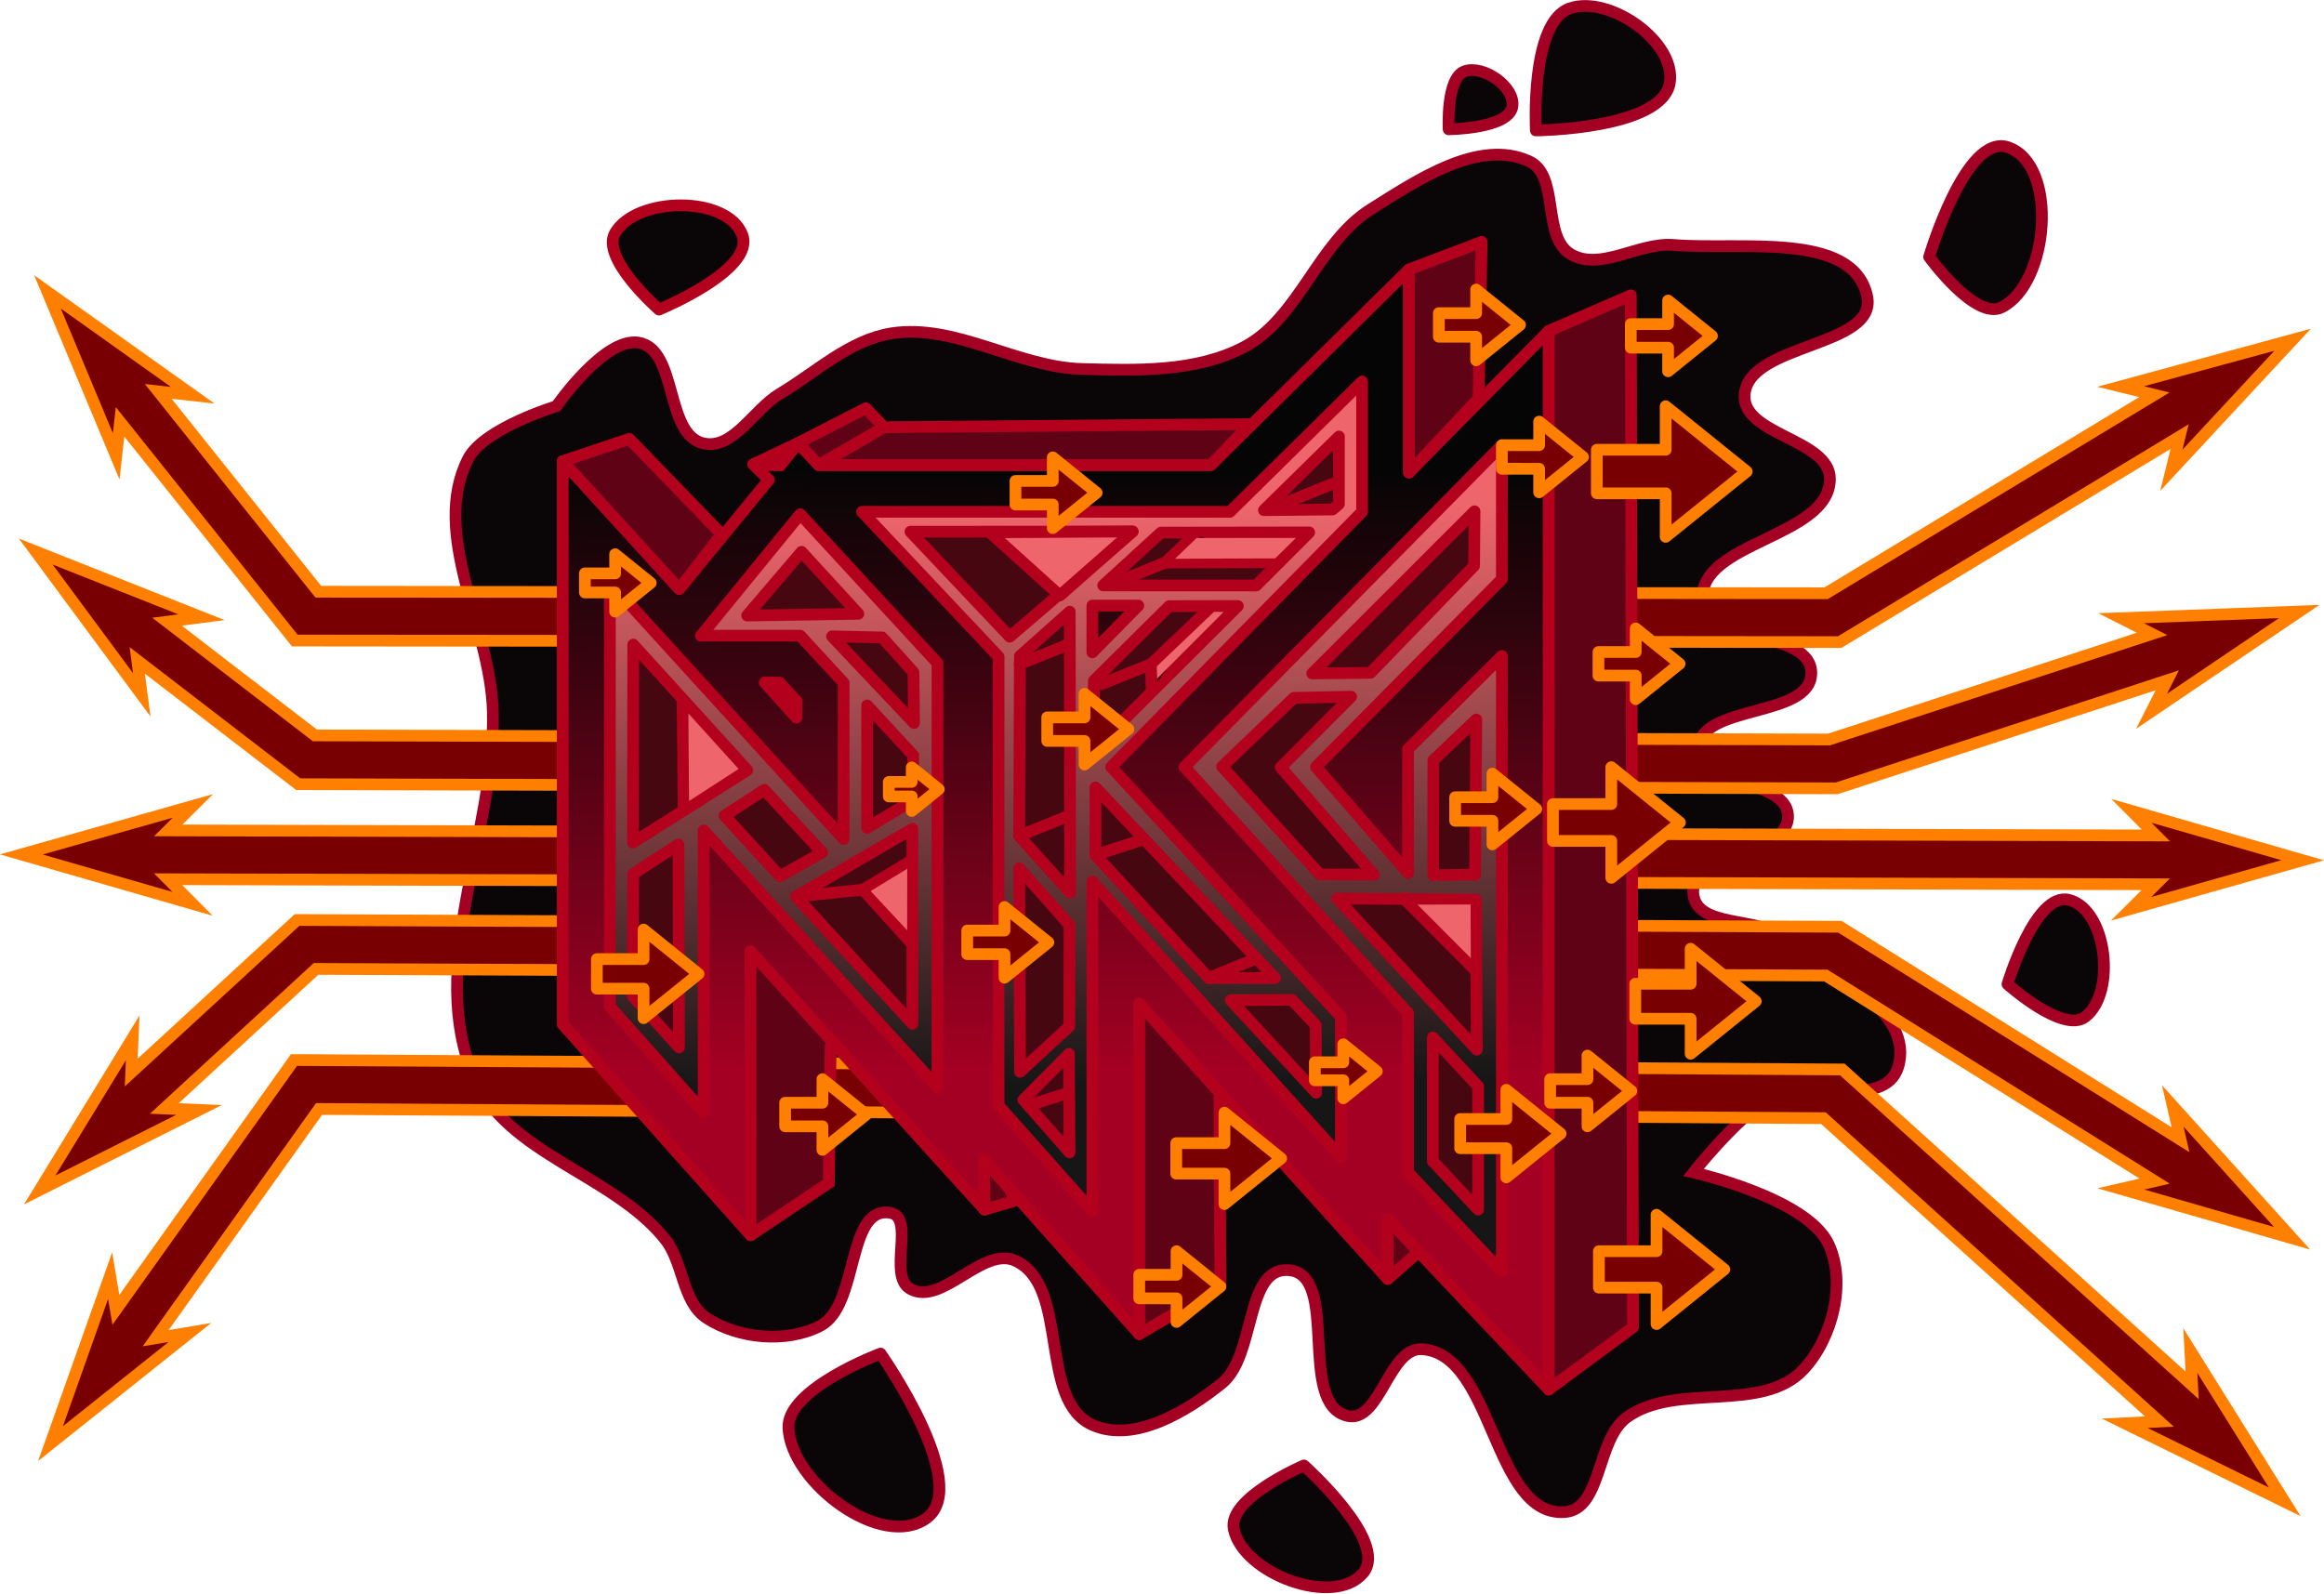
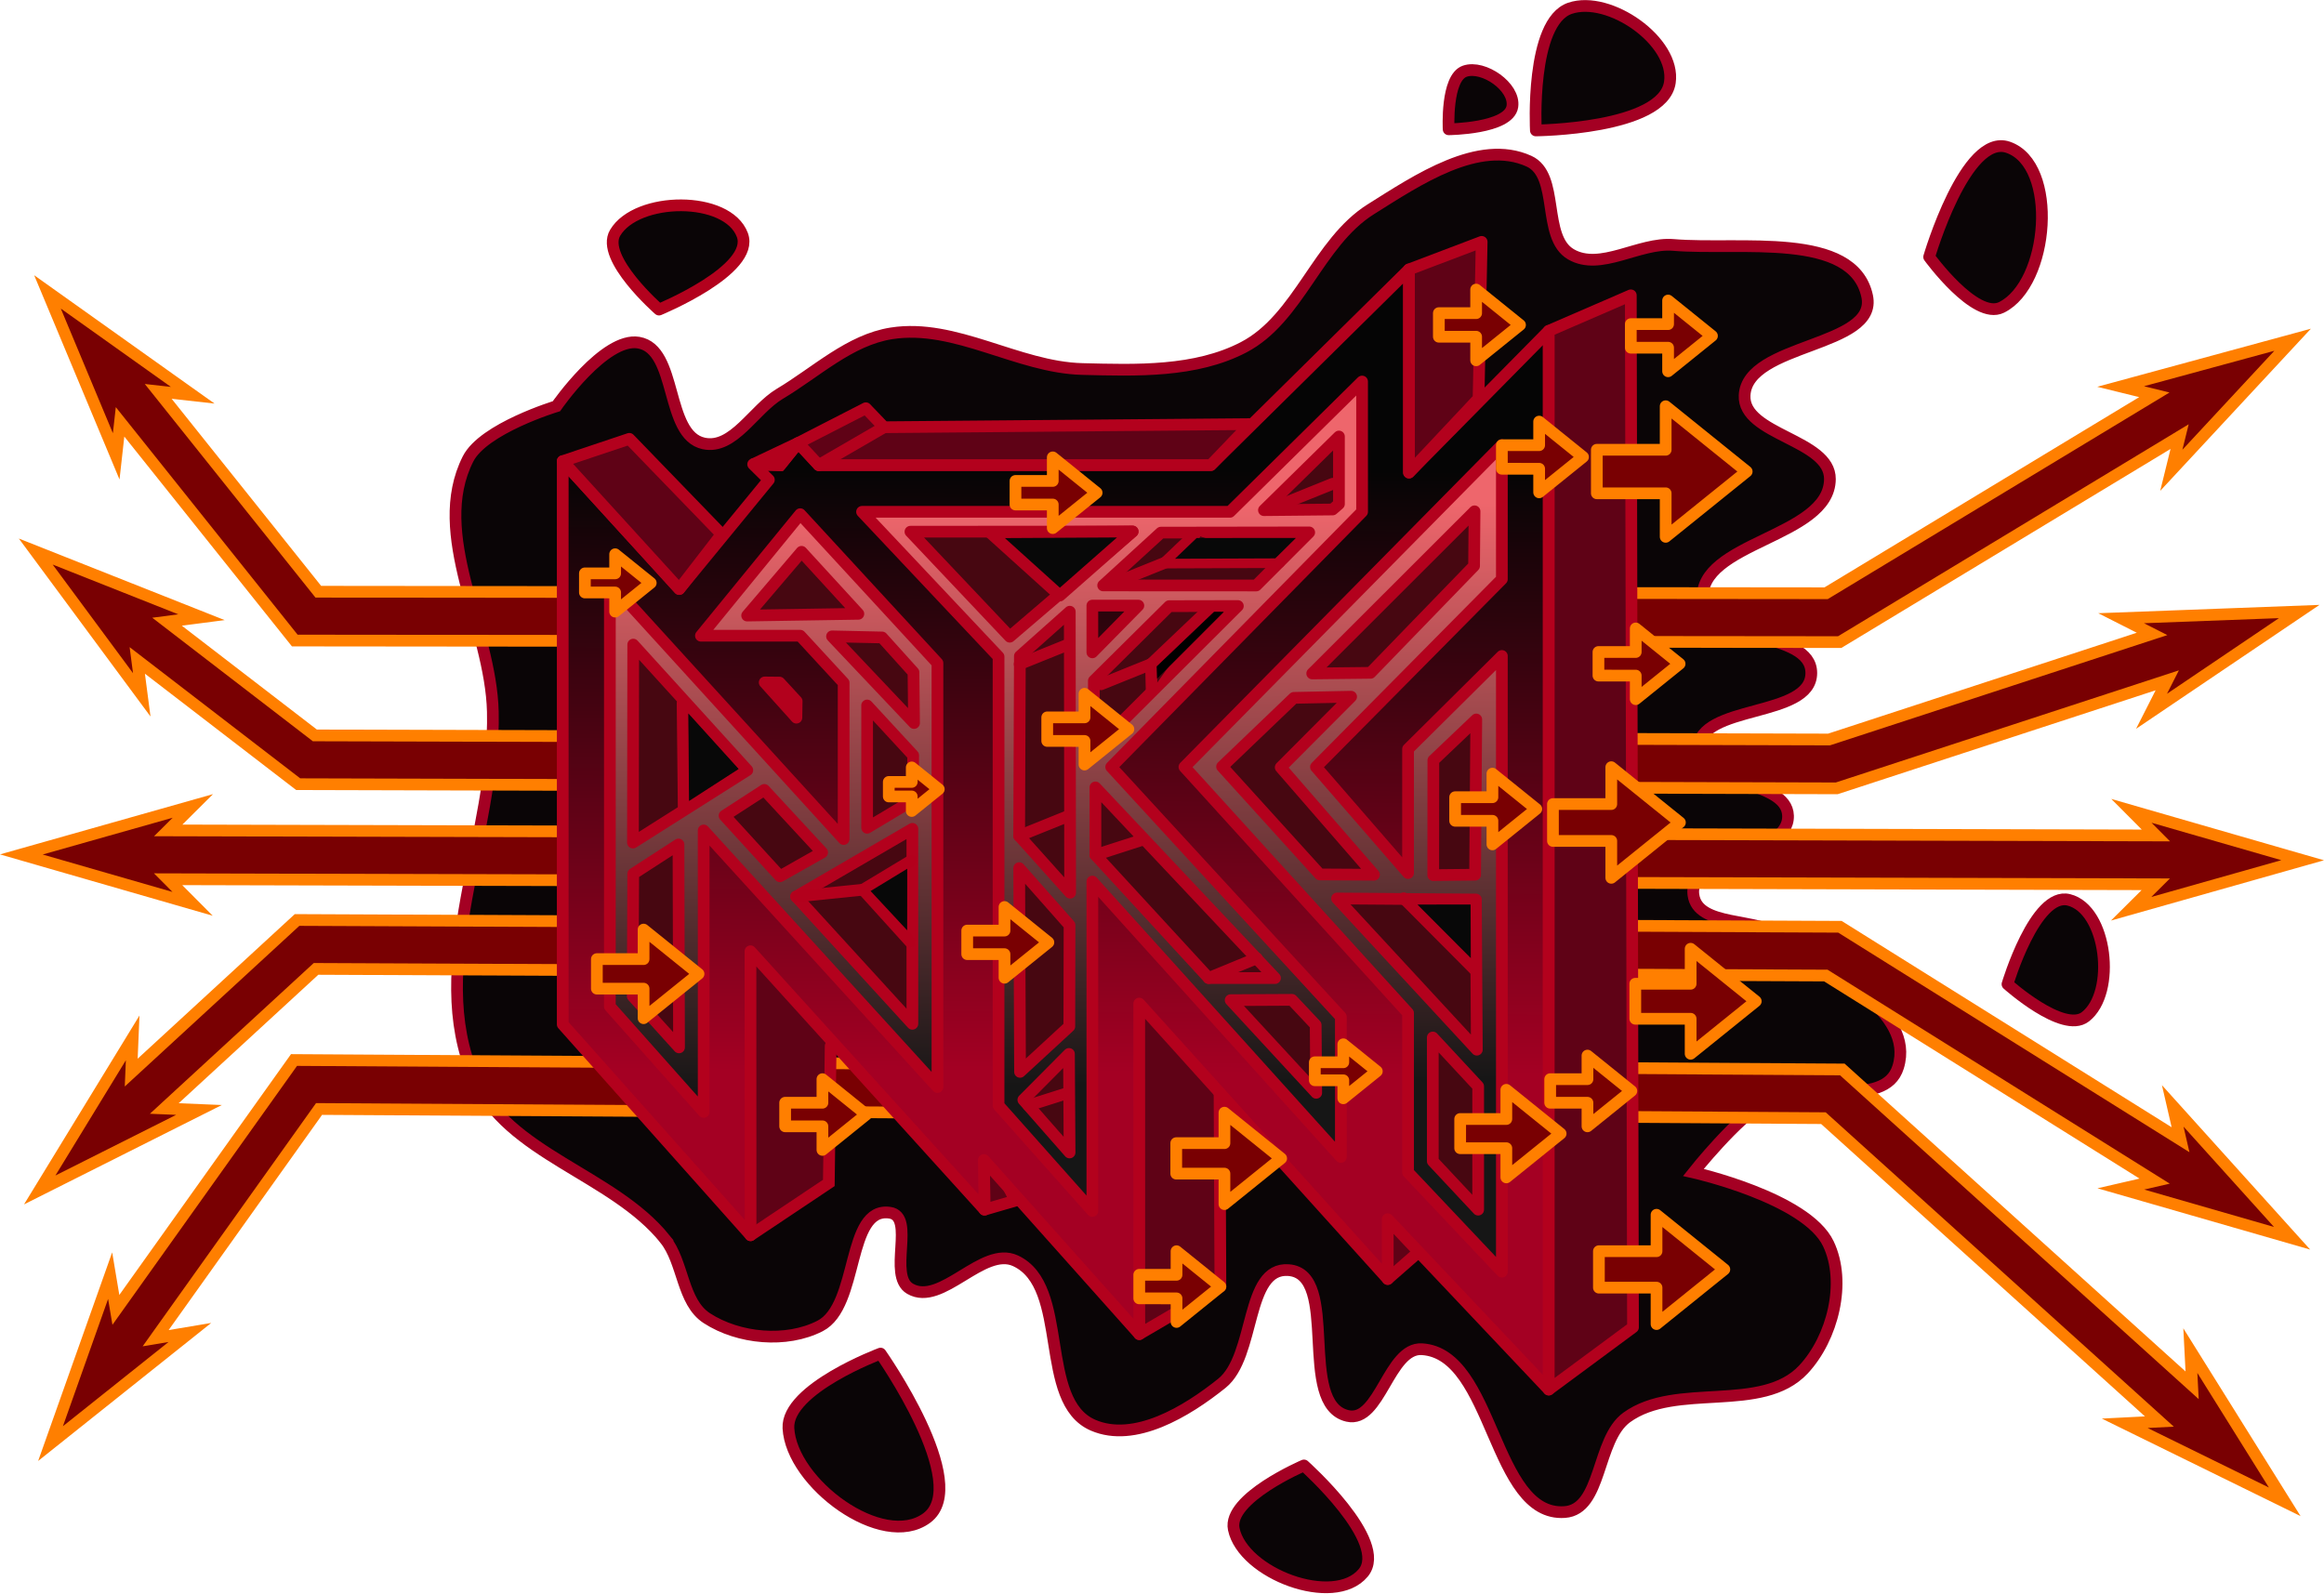
<svg xmlns="http://www.w3.org/2000/svg" xmlns:xlink="http://www.w3.org/1999/xlink" width="198.204mm" height="135.897mm" viewBox="0 0 198.204 135.897" version="1.1" id="svg1933">
  <defs id="defs1927">
    <linearGradient id="linearGradient3105">
      <stop style="stop-color:#a40023;stop-opacity:1" offset="0" id="stop3101" />
      <stop style="stop-color:#050505;stop-opacity:1" offset="1" id="stop3103" />
    </linearGradient>
    <linearGradient id="linearGradient3089">
      <stop style="stop-color:#161616;stop-opacity:1" offset="0" id="stop3085" />
      <stop style="stop-color:#ee666c;stop-opacity:1" offset="1" id="stop3087" />
    </linearGradient>
    <linearGradient xlink:href="#linearGradient3089" id="linearGradient3091" x1="62.661" y1="148.166" x2="62.012" y2="98.936" gradientUnits="userSpaceOnUse" />
    <linearGradient xlink:href="#linearGradient3105" id="linearGradient3107" x1="50.768" y1="146.777" x2="51.054" y2="95.328" gradientUnits="userSpaceOnUse" />
    <meshgradient id="meshgradient3137" gradientUnits="userSpaceOnUse" x="34.723" y="87.985">
      <meshrow id="meshrow3139">
        <meshpatch id="meshpatch3141">
          <stop path="c 25.358,0  50.717,0  76.075,0" style="stop-color:#ffffff;stop-opacity:1" id="stop3143" />
          <stop path="c 0,25.31  0,50.619  0,75.929" style="stop-color:#003114;stop-opacity:1" id="stop3145" />
          <stop path="c -25.358,0  -50.717,0  -76.075,0" style="stop-color:#ffffff;stop-opacity:1" id="stop3147" />
          <stop path="c 0,-25.31  0,-50.619  0,-75.929" style="stop-color:#003114;stop-opacity:1" id="stop3149" />
        </meshpatch>
      </meshrow>
    </meshgradient>
    <linearGradient xlink:href="#linearGradient3089" id="linearGradient4585" gradientUnits="userSpaceOnUse" x1="62.661" y1="148.166" x2="62.012" y2="98.936" />
    <linearGradient xlink:href="#linearGradient3105" id="linearGradient4587" gradientUnits="userSpaceOnUse" x1="50.768" y1="146.777" x2="51.054" y2="95.328" />
    <linearGradient xlink:href="#linearGradient3089" id="linearGradient4589" gradientUnits="userSpaceOnUse" x1="62.661" y1="148.166" x2="62.012" y2="98.936" />
    <linearGradient xlink:href="#linearGradient3105" id="linearGradient4591" gradientUnits="userSpaceOnUse" x1="50.768" y1="146.777" x2="51.054" y2="95.328" />
    <linearGradient xlink:href="#linearGradient3105" id="linearGradient4593" gradientUnits="userSpaceOnUse" x1="50.768" y1="146.777" x2="51.054" y2="95.328" />
  </defs>
  <g id="layer1" transform="translate(17.28976,-55.44078)">
    <path style="fill:#0a0506;fill-opacity:1;stroke:#a40023;stroke-width:1;stroke-linecap:butt;stroke-linejoin:miter;stroke-miterlimit:4;stroke-dasharray:none;stroke-opacity:1" d="m 39.423,161.136 c 1.596,1.982 1.438,5.361 3.572,6.747 2.706,1.758 6.788,2.137 9.657,0.661 3.363,-1.729 2.212,-10.209 5.953,-9.657 2.212,0.326 -0.213,5.359 1.72,6.482 2.682,1.558 6.184,-3.69 8.996,-2.381 4.686,2.181 1.87,11.973 6.615,14.023 3.533,1.526 7.979,-1.162 10.98,-3.572 2.913,-2.339 1.963,-9.934 5.689,-9.657 4.459,0.331 0.672,11.425 5.027,12.435 2.768,0.642 3.513,-5.86 6.35,-5.689 6.145,0.372 6.03,14.318 12.171,13.891 3.209,-0.224 2.689,-6.18 5.292,-8.07 4.216,-3.061 11.53,-0.29 15.081,-4.101 2.482,-2.664 3.683,-7.429 2.117,-10.716 -1.867,-3.918 -11.509,-6.085 -11.509,-6.085 0,0 3.692,-4.66 6.218,-6.085 3.372,-1.903 10.109,0.791 11.245,-2.91 1.448,-4.719 -5.836,-8.156 -9.79,-11.113 -2.259,-1.69 -7.306,-0.775 -7.673,-3.572 -0.456,-3.476 8.172,-3.242 8.07,-6.747 -0.093,-3.183 -7.747,-2.506 -7.673,-5.689 0.091,-3.876 9.657,-2.605 9.657,-6.482 2.5e-4,-3.718 -8.946,-2.513 -9.26,-6.218 -0.421,-4.973 10.808,-5.328 10.848,-10.319 0.027,-3.399 -7.438,-3.749 -7.276,-7.144 0.214,-4.478 11.392,-4.083 10.451,-8.467 -1.196,-5.574 -10.855,-3.889 -16.536,-4.366 -2.912,-0.244 -6.208,2.268 -8.731,0.794 -2.505,-1.463 -0.93,-6.737 -3.572,-7.938 -4.28,-1.945 -9.512,1.601 -13.494,4.101 -4.519,2.838 -6.115,9.309 -10.848,11.774 -4.104,2.137 -9.132,1.97 -13.758,1.852 -5.516,-0.141 -10.821,-3.899 -16.272,-3.043 -3.567,0.56 -6.423,3.311 -9.525,5.159 -2.217,1.321 -3.958,4.77 -6.482,4.233 -3.338,-0.709 -2.192,-8.024 -5.556,-8.599 -2.913,-0.498 -7.011,5.424 -7.011,5.424 0,0 -6.222,1.885 -7.541,4.498 -3.255,6.447 1.947,14.343 2.117,21.564 0.245,10.418 -5.732,21.66 -1.587,31.221 2.825,6.517 11.817,8.226 16.272,13.758 z" id="path4280" />
    <g id="g4250" style="fill:#790002;fill-opacity:1;stroke:#ff7f00;stroke-width:2;stroke-linejoin:miter;stroke-miterlimit:4;stroke-dasharray:none;stroke-opacity:1" transform="translate(-6.756998,-4.45653)">
      <path id="path2327" transform="scale(0.2645833)" d="m -20.205,325.869 16.785,40.178 0.939,-8.408 L 56.117,431 l 496.551,0.502 113.023,-68.338 -2.021,8.209 29.637,-31.9 -42.016,11.428 8.213,2.023 -110.166,66.611 -487.455,-0.494 -55.016,-68.865 8.404,0.939 z" style="color:#000000;font-style:normal;font-variant:normal;font-weight:normal;font-stretch:normal;font-size:medium;line-height:normal;font-family:sans-serif;font-variant-ligatures:normal;font-variant-position:normal;font-variant-caps:normal;font-variant-numeric:normal;font-variant-alternates:normal;font-feature-settings:normal;text-indent:0;text-align:start;text-decoration:none;text-decoration-line:none;text-decoration-style:solid;text-decoration-color:#000000;letter-spacing:normal;word-spacing:normal;text-transform:none;writing-mode:lr-tb;direction:ltr;text-orientation:mixed;dominant-baseline:auto;baseline-shift:baseline;text-anchor:start;white-space:normal;shape-padding:0;clip-rule:nonzero;display:inline;overflow:visible;visibility:visible;opacity:1;isolation:auto;mix-blend-mode:normal;color-interpolation:sRGB;color-interpolation-filters:linearRGB;solid-color:#000000;solid-opacity:1;vector-effect:none;fill:#790002;fill-opacity:1;fill-rule:nonzero;stroke:#ff7f00;stroke-width:7.559;stroke-linecap:butt;stroke-linejoin:miter;stroke-miterlimit:4;stroke-dasharray:none;stroke-dashoffset:0;stroke-opacity:1;paint-order:markers stroke fill;color-rendering:auto;image-rendering:auto;shape-rendering:auto;text-rendering:auto;enable-background:accumulate" />
      <path id="path2329" transform="scale(0.2645833)" d="m -22.826,408.395 25.893,35.008 -1.094,-8.385 54.986,42.295 494.984,1.336 110.586,-36.145 -3.826,7.543 36.078,-24.377 -43.512,1.637 7.541,3.826 L 550.055,466.684 61.041,465.361 9.268,425.533 17.652,424.439 Z" style="color:#000000;font-style:normal;font-variant:normal;font-weight:normal;font-stretch:normal;font-size:medium;line-height:normal;font-family:sans-serif;font-variant-ligatures:normal;font-variant-position:normal;font-variant-caps:normal;font-variant-numeric:normal;font-variant-alternates:normal;font-feature-settings:normal;text-indent:0;text-align:start;text-decoration:none;text-decoration-line:none;text-decoration-style:solid;text-decoration-color:#000000;letter-spacing:normal;word-spacing:normal;text-transform:none;writing-mode:lr-tb;direction:ltr;text-orientation:mixed;dominant-baseline:auto;baseline-shift:baseline;text-anchor:start;white-space:normal;shape-padding:0;clip-rule:nonzero;display:inline;overflow:visible;visibility:visible;opacity:1;isolation:auto;mix-blend-mode:normal;color-interpolation:sRGB;color-interpolation-filters:linearRGB;solid-color:#000000;solid-opacity:1;vector-effect:none;fill:#790002;fill-opacity:1;fill-rule:nonzero;stroke:#ff7f00;stroke-width:7.559;stroke-linecap:butt;stroke-linejoin:miter;stroke-miterlimit:4;stroke-dasharray:none;stroke-dashoffset:0;stroke-opacity:1;paint-order:markers stroke fill;color-rendering:auto;image-rendering:auto;shape-rendering:auto;text-rendering:auto;enable-background:accumulate" />
      <path id="path2331" transform="scale(0.2645833)" d="m 15.848,490.014 -41.898,11.855 41.838,12.068 -5.967,-5.998 649.83,1.648 -5.998,5.967 41.899,-11.855 -41.838,-12.068 5.967,5.998 -649.83,-1.648 z" style="color:#000000;font-style:normal;font-variant:normal;font-weight:normal;font-stretch:normal;font-size:medium;line-height:normal;font-family:sans-serif;font-variant-ligatures:normal;font-variant-position:normal;font-variant-caps:normal;font-variant-numeric:normal;font-variant-alternates:normal;font-feature-settings:normal;text-indent:0;text-align:start;text-decoration:none;text-decoration-line:none;text-decoration-style:solid;text-decoration-color:#000000;letter-spacing:normal;word-spacing:normal;text-transform:none;writing-mode:lr-tb;direction:ltr;text-orientation:mixed;dominant-baseline:auto;baseline-shift:baseline;text-anchor:start;white-space:normal;shape-padding:0;clip-rule:nonzero;display:inline;overflow:visible;visibility:visible;opacity:1;isolation:auto;mix-blend-mode:normal;color-interpolation:sRGB;color-interpolation-filters:linearRGB;solid-color:#000000;solid-opacity:1;vector-effect:none;fill:#790002;fill-opacity:1;fill-rule:nonzero;stroke:#ff7f00;stroke-width:7.559;stroke-linecap:butt;stroke-linejoin:miter;stroke-miterlimit:4;stroke-dasharray:none;stroke-dashoffset:0;stroke-opacity:1;paint-order:markers stroke fill;color-rendering:auto;image-rendering:auto;shape-rendering:auto;text-rendering:auto;enable-background:accumulate" />
      <path id="path2333" transform="scale(0.2645833)" d="m 56.678,524.875 -56.266,51.781 0.352,-8.455 -22.707,37.154 38.908,-19.549 -8.453,-0.352 52.811,-48.6 487.949,2.148 110.314,68.984 -8.242,1.9 41.842,12.057 -29.156,-32.342 1.9,8.242 -113.203,-70.787 z" style="color:#000000;font-style:normal;font-variant:normal;font-weight:normal;font-stretch:normal;font-size:medium;line-height:normal;font-family:sans-serif;font-variant-ligatures:normal;font-variant-position:normal;font-variant-caps:normal;font-variant-numeric:normal;font-variant-alternates:normal;font-feature-settings:normal;text-indent:0;text-align:start;text-decoration:none;text-decoration-line:none;text-decoration-style:solid;text-decoration-color:#000000;letter-spacing:normal;word-spacing:normal;text-transform:none;writing-mode:lr-tb;direction:ltr;text-orientation:mixed;dominant-baseline:auto;baseline-shift:baseline;text-anchor:start;white-space:normal;shape-padding:0;clip-rule:nonzero;display:inline;overflow:visible;visibility:visible;opacity:1;isolation:auto;mix-blend-mode:normal;color-interpolation:sRGB;color-interpolation-filters:linearRGB;solid-color:#000000;solid-opacity:1;vector-effect:none;fill:#790002;fill-opacity:1;fill-rule:nonzero;stroke:#ff7f00;stroke-width:7.559;stroke-linecap:butt;stroke-linejoin:miter;stroke-miterlimit:4;stroke-dasharray:none;stroke-dashoffset:0;stroke-opacity:1;paint-order:markers stroke fill;color-rendering:auto;image-rendering:auto;shape-rendering:auto;text-rendering:auto;enable-background:accumulate" />
      <path id="path2335" transform="scale(0.2645833)" d="m 55.932,570.021 -59.498,83.467 -1.398,-8.342 -14.563,41.037 34.043,-27.15 -8.344,1.398 55.895,-78.414 486.615,2.967 112.215,101.346 -8.445,0.43 39.09,19.184 -23.055,-36.939 0.432,8.447 -115.602,-104.395 z" style="color:#000000;font-style:normal;font-variant:normal;font-weight:normal;font-stretch:normal;font-size:medium;line-height:normal;font-family:sans-serif;font-variant-ligatures:normal;font-variant-position:normal;font-variant-caps:normal;font-variant-numeric:normal;font-variant-alternates:normal;font-feature-settings:normal;text-indent:0;text-align:start;text-decoration:none;text-decoration-line:none;text-decoration-style:solid;text-decoration-color:#000000;letter-spacing:normal;word-spacing:normal;text-transform:none;writing-mode:lr-tb;direction:ltr;text-orientation:mixed;dominant-baseline:auto;baseline-shift:baseline;text-anchor:start;white-space:normal;shape-padding:0;clip-rule:nonzero;display:inline;overflow:visible;visibility:visible;opacity:1;isolation:auto;mix-blend-mode:normal;color-interpolation:sRGB;color-interpolation-filters:linearRGB;solid-color:#000000;solid-opacity:1;vector-effect:none;fill:#790002;fill-opacity:1;fill-rule:nonzero;stroke:#ff7f00;stroke-width:7.559;stroke-linecap:butt;stroke-linejoin:miter;stroke-miterlimit:4;stroke-dasharray:none;stroke-dashoffset:0;stroke-opacity:1;paint-order:markers stroke fill;color-rendering:auto;image-rendering:auto;shape-rendering:auto;text-rendering:auto;enable-background:accumulate" />
    </g>
    <path style="fill:#5f0216;fill-opacity:1;stroke:none;stroke-width:1;stroke-linecap:round;stroke-linejoin:round;stroke-miterlimit:4;stroke-dasharray:none;stroke-opacity:1" d="m 46.67,160.656 6.727,-4.31 0.157,-16.253 -7.712,-4.77 z" id="path4634" />
    <path style="fill:#5f0216;fill-opacity:1;stroke:#b3011d;stroke-width:1;stroke-linecap:round;stroke-linejoin:round;stroke-miterlimit:4;stroke-dasharray:none;stroke-opacity:1" d="m 66.675,158.623 2.634,-0.767 -2.7,-5.318 z" id="path4834" />
    <path style="fill:#5f0216;fill-opacity:1;stroke:#b3011d;stroke-width:1;stroke-linecap:round;stroke-linejoin:round;stroke-miterlimit:4;stroke-dasharray:none;stroke-opacity:1" d="m 79.875,169.242 6.919,-4.056 -0.077,-17.014 -8.004,-9.128 z" id="path4836" />
    <path style="fill:#5f0216;fill-opacity:1;stroke:#b3011d;stroke-width:1;stroke-linecap:round;stroke-linejoin:round;stroke-miterlimit:4;stroke-dasharray:none;stroke-opacity:1" d="m 101.066,164.54 2.717,-2.378 -3.34,-4.796 z" id="path4892" />
    <g id="g3083" style="fill:url(#meshgradient3137);fill-opacity:1;stroke:url(#linearGradient3107);stroke-linecap:round">
      <path id="path3009" d="m 34.723,105.126 v 36.166 l 8,8.996 v -24.008 l 19.938,21.886 V 112 L 50.957,99.3 42.49,109.667 h 8.467 l 3.704,4.017 v 13.326 z" style="color:#000000;font-style:normal;font-variant:normal;font-weight:normal;font-stretch:normal;font-size:medium;line-height:normal;font-family:sans-serif;font-variant-ligatures:normal;font-variant-position:normal;font-variant-caps:normal;font-variant-numeric:normal;font-variant-alternates:normal;font-feature-settings:normal;text-indent:0;text-align:start;text-decoration:none;text-decoration-line:none;text-decoration-style:solid;text-decoration-color:#000000;letter-spacing:normal;word-spacing:normal;text-transform:none;writing-mode:lr-tb;direction:ltr;text-orientation:mixed;dominant-baseline:auto;baseline-shift:baseline;text-anchor:start;white-space:normal;shape-padding:0;clip-rule:nonzero;display:inline;overflow:visible;visibility:visible;opacity:1;isolation:auto;mix-blend-mode:normal;color-interpolation:sRGB;color-interpolation-filters:linearRGB;solid-color:#000000;solid-opacity:1;vector-effect:none;fill:url(#linearGradient4585);fill-opacity:1;fill-rule:nonzero;stroke:url(#linearGradient4587);stroke-width:8;stroke-linecap:round;stroke-linejoin:miter;stroke-miterlimit:4;stroke-dasharray:none;stroke-dashoffset:0;stroke-opacity:1;paint-order:markers stroke fill;color-rendering:auto;image-rendering:auto;shape-rendering:auto;text-rendering:auto;enable-background:accumulate" />
      <path id="path3011" d="m 56.231,99.098 11.642,12.357 v 38.286 l 8,8.996 v -28.099 l 21.193,23.493 V 142.174 L 77.48,120.863 98.877,99.098 v -11.113 l -11.269,11.113 z m 19.642,8 h 3.922 l -3.922,3.988 z" style="color:#000000;font-style:normal;font-variant:normal;font-weight:normal;font-stretch:normal;font-size:medium;line-height:normal;font-family:sans-serif;font-variant-ligatures:normal;font-variant-position:normal;font-variant-caps:normal;font-variant-numeric:normal;font-variant-alternates:normal;font-feature-settings:normal;text-indent:0;text-align:start;text-decoration:none;text-decoration-line:none;text-decoration-style:solid;text-decoration-color:#000000;letter-spacing:normal;word-spacing:normal;text-transform:none;writing-mode:lr-tb;direction:ltr;text-orientation:mixed;dominant-baseline:auto;baseline-shift:baseline;text-anchor:start;white-space:normal;shape-padding:0;clip-rule:nonzero;display:inline;overflow:visible;visibility:visible;opacity:1;isolation:auto;mix-blend-mode:normal;color-interpolation:sRGB;color-interpolation-filters:linearRGB;solid-color:#000000;solid-opacity:1;vector-effect:none;fill:url(#linearGradient4589);fill-opacity:1;fill-rule:nonzero;stroke:url(#linearGradient4591);stroke-width:8;stroke-linecap:round;stroke-linejoin:miter;stroke-miterlimit:4;stroke-dasharray:none;stroke-dashoffset:0;stroke-opacity:1;paint-order:markers stroke fill;color-rendering:auto;image-rendering:auto;shape-rendering:auto;text-rendering:auto;enable-background:accumulate" />
      <path id="path3015" d="M 110.798,93.414 83.726,120.863 102.798,141.853 v 13.594 l 8,8.467 v -52.519 l -8,7.938 v 10.579 l -7.854,-9.049 15.854,-16.019 z" style="color:#000000;font-style:normal;font-variant:normal;font-weight:normal;font-stretch:normal;font-size:medium;line-height:normal;font-family:sans-serif;font-variant-ligatures:normal;font-variant-position:normal;font-variant-caps:normal;font-variant-numeric:normal;font-variant-alternates:normal;font-feature-settings:normal;text-indent:0;text-align:start;text-decoration:none;text-decoration-line:none;text-decoration-style:solid;text-decoration-color:#000000;letter-spacing:normal;word-spacing:normal;text-transform:none;writing-mode:lr-tb;direction:ltr;text-orientation:mixed;dominant-baseline:auto;baseline-shift:baseline;text-anchor:start;white-space:normal;shape-padding:0;clip-rule:nonzero;display:inline;overflow:visible;visibility:visible;opacity:1;isolation:auto;mix-blend-mode:normal;color-interpolation:sRGB;color-interpolation-filters:linearRGB;solid-color:#000000;solid-opacity:1;vector-effect:none;fill:url(#linearGradient3091);fill-opacity:1;fill-rule:nonzero;stroke:url(#linearGradient4593);stroke-width:8;stroke-linecap:round;stroke-linejoin:miter;stroke-miterlimit:4;stroke-dasharray:none;stroke-dashoffset:0;stroke-opacity:1;paint-order:markers stroke fill;color-rendering:auto;image-rendering:auto;shape-rendering:auto;text-rendering:auto;enable-background:accumulate" />
    </g>
    <g id="g3083-8" style="fill:none;fill-opacity:1;stroke:#b3011d;stroke-width:1;stroke-linecap:round;stroke-miterlimit:4;stroke-dasharray:none;stroke-opacity:1">
      <path id="path3009-9" d="m 34.723,105.126 v 36.166 l 8,8.996 v -24.008 l 19.938,21.886 V 112 L 50.957,99.3 42.49,109.667 h 8.467 l 3.704,4.017 v 13.326 z" style="color:#000000;font-style:normal;font-variant:normal;font-weight:normal;font-stretch:normal;font-size:medium;line-height:normal;font-family:sans-serif;font-variant-ligatures:normal;font-variant-position:normal;font-variant-caps:normal;font-variant-numeric:normal;font-variant-alternates:normal;font-feature-settings:normal;text-indent:0;text-align:start;text-decoration:none;text-decoration-line:none;text-decoration-style:solid;text-decoration-color:#000000;letter-spacing:normal;word-spacing:normal;text-transform:none;writing-mode:lr-tb;direction:ltr;text-orientation:mixed;dominant-baseline:auto;baseline-shift:baseline;text-anchor:start;white-space:normal;shape-padding:0;clip-rule:nonzero;display:inline;overflow:visible;visibility:visible;opacity:1;isolation:auto;mix-blend-mode:normal;color-interpolation:sRGB;color-interpolation-filters:linearRGB;solid-color:#000000;solid-opacity:1;vector-effect:none;fill:none;fill-opacity:1;fill-rule:nonzero;stroke:#b3011d;stroke-width:1;stroke-linecap:round;stroke-linejoin:round;stroke-miterlimit:4;stroke-dasharray:none;stroke-dashoffset:0;stroke-opacity:1;paint-order:markers stroke fill;color-rendering:auto;image-rendering:auto;shape-rendering:auto;text-rendering:auto;enable-background:accumulate" />
      <path id="path3011-4" d="m 56.231,99.098 11.642,12.357 v 38.286 l 8,8.996 v -28.099 l 21.193,23.493 V 142.174 L 77.48,120.863 98.877,99.098 v -11.113 l -11.269,11.113 z m 19.642,8 h 3.922 l -3.922,3.988 z" style="color:#000000;font-style:normal;font-variant:normal;font-weight:normal;font-stretch:normal;font-size:medium;line-height:normal;font-family:sans-serif;font-variant-ligatures:normal;font-variant-position:normal;font-variant-caps:normal;font-variant-numeric:normal;font-variant-alternates:normal;font-feature-settings:normal;text-indent:0;text-align:start;text-decoration:none;text-decoration-line:none;text-decoration-style:solid;text-decoration-color:#000000;letter-spacing:normal;word-spacing:normal;text-transform:none;writing-mode:lr-tb;direction:ltr;text-orientation:mixed;dominant-baseline:auto;baseline-shift:baseline;text-anchor:start;white-space:normal;shape-padding:0;clip-rule:nonzero;display:inline;overflow:visible;visibility:visible;opacity:1;isolation:auto;mix-blend-mode:normal;color-interpolation:sRGB;color-interpolation-filters:linearRGB;solid-color:#000000;solid-opacity:1;vector-effect:none;fill:none;fill-opacity:1;fill-rule:nonzero;stroke:#b3011d;stroke-width:1;stroke-linecap:round;stroke-linejoin:round;stroke-miterlimit:4;stroke-dasharray:none;stroke-dashoffset:0;stroke-opacity:1;paint-order:markers stroke fill;color-rendering:auto;image-rendering:auto;shape-rendering:auto;text-rendering:auto;enable-background:accumulate" />
      <path id="path3015-3" d="M 110.798,93.414 83.726,120.863 102.798,141.853 v 13.594 l 8,8.467 v -52.519 l -8,7.938 v 10.579 l -7.854,-9.049 15.854,-16.019 z" style="color:#000000;font-style:normal;font-variant:normal;font-weight:normal;font-stretch:normal;font-size:medium;line-height:normal;font-family:sans-serif;font-variant-ligatures:normal;font-variant-position:normal;font-variant-caps:normal;font-variant-numeric:normal;font-variant-alternates:normal;font-feature-settings:normal;text-indent:0;text-align:start;text-decoration:none;text-decoration-line:none;text-decoration-style:solid;text-decoration-color:#000000;letter-spacing:normal;word-spacing:normal;text-transform:none;writing-mode:lr-tb;direction:ltr;text-orientation:mixed;dominant-baseline:auto;baseline-shift:baseline;text-anchor:start;white-space:normal;shape-padding:0;clip-rule:nonzero;display:inline;overflow:visible;visibility:visible;opacity:1;isolation:auto;mix-blend-mode:normal;color-interpolation:sRGB;color-interpolation-filters:linearRGB;solid-color:#000000;solid-opacity:1;vector-effect:none;fill:none;fill-opacity:1;fill-rule:nonzero;stroke:#b3011d;stroke-width:1;stroke-linecap:round;stroke-linejoin:round;stroke-miterlimit:4;stroke-dasharray:none;stroke-dashoffset:0;stroke-opacity:1;paint-order:markers stroke fill;color-rendering:auto;image-rendering:auto;shape-rendering:auto;text-rendering:auto;enable-background:accumulate" />
    </g>
    <path style="fill:none;stroke:#b3011d;stroke-width:1;stroke-linecap:round;stroke-linejoin:round;stroke-miterlimit:4;stroke-dasharray:none;stroke-opacity:1" d="M 30.703,142.819 V 94.777 l 9.939,10.908 7.642,-9.318 -1.34,-1.324 2.308,0.079 1.529,-1.899 1.754,1.888 h 33.442 L 102.878,78.424 V 95.75 l 11.92,-12.087 -10e-4,90.307 -13.732,-14.531 10e-4,5.101 -21.195,-23.495 0.004,28.197 -13.25,-14.852 0.05,4.233 -19.961,-22.04 0.009,24.223 z" id="path4805" />
    <path style="fill:none;stroke:#b3011d;stroke-width:1;stroke-linecap:round;stroke-linejoin:round;stroke-miterlimit:4;stroke-dasharray:none;stroke-opacity:1" d="m 50.631,116.658 0.023,-1.403 -1.462,-1.59 -1.263,-0.012 z" id="path4807" />
    <path style="fill:none;stroke:#b3011d;stroke-width:1;stroke-linecap:round;stroke-linejoin:miter;stroke-miterlimit:4;stroke-dasharray:none;stroke-opacity:1" d="m 46.723,160.806 6.674,-4.46 0.157,-11.683" id="path4809" />
    <path style="fill:#470711;fill-opacity:1;stroke:#b3011d;stroke-width:1;stroke-linecap:round;stroke-linejoin:round;stroke-miterlimit:4;stroke-dasharray:none;stroke-opacity:1" d="m 69.987,149.257 3.943,4.489 -0.052,-8.405 z" id="path4894" />
    <path style="fill:#470711;fill-opacity:1;stroke:#b3011d;stroke-width:1;stroke-linecap:round;stroke-linejoin:round;stroke-miterlimit:4;stroke-dasharray:none;stroke-opacity:1" d="m 70.425,149.737 3.421,-1.084" id="path4896" />
    <path style="fill:#470711;fill-opacity:1;stroke:#b3011d;stroke-width:1;stroke-linecap:round;stroke-linejoin:round;stroke-miterlimit:4;stroke-dasharray:none;stroke-opacity:1" d="m 69.705,146.87 4.203,-3.876 0.018,-8.64 -4.294,-4.859 z" id="path4898" />
    <path style="fill:#470711;fill-opacity:1;stroke:#b3011d;stroke-width:1;stroke-linecap:round;stroke-linejoin:round;stroke-miterlimit:4;stroke-dasharray:none;stroke-opacity:1" d="m 73.977,131.588 -0.03,-23.969 -4.256,3.789 -0.062,15.331 z" id="path4935" />
    <path style="fill:#470711;fill-opacity:1;stroke:#b3011d;stroke-width:1;stroke-linecap:round;stroke-linejoin:round;stroke-miterlimit:4;stroke-dasharray:none;stroke-opacity:1" d="m 69.628,126.739 4.257,-1.719" id="path4937" />
    <path style="fill:#470711;fill-opacity:1;stroke:#b3011d;stroke-width:1;stroke-linecap:butt;stroke-linejoin:round;stroke-miterlimit:4;stroke-dasharray:none;stroke-opacity:1" d="m 60.358,100.795 8.469,8.956 10.482,-8.972 z" id="path4939" />
-     <path style="fill:#ee666c;fill-opacity:1;stroke:#b3011d;stroke-width:1;stroke-linecap:butt;stroke-linejoin:round;stroke-miterlimit:4;stroke-dasharray:none;stroke-opacity:1" d="m 73.098,106.242 -5.976,-5.395 12.187,-0.069 z" id="path4941" />
+     <path style="fill:#080808;fill-opacity:1;stroke:#b3011d;stroke-width:1;stroke-linecap:butt;stroke-linejoin:round;stroke-miterlimit:4;stroke-dasharray:none;stroke-opacity:1" d="m 73.098,106.242 -5.976,-5.395 12.187,-0.069 z" id="path4941" />
    <path style="fill:#470711;fill-opacity:1;stroke:#b3011d;stroke-width:1;stroke-linecap:round;stroke-linejoin:round;stroke-miterlimit:4;stroke-dasharray:none;stroke-opacity:1" d="m 76.795,105.376 4.926,-4.502 12.646,-0.019 -4.521,4.528 z" id="path4943" />
    <path style="fill:#470711;fill-opacity:1;stroke:#b3011d;stroke-width:1;stroke-linecap:round;stroke-linejoin:round;stroke-miterlimit:4;stroke-dasharray:none;stroke-opacity:1" d="m 90.507,98.957 6.396,-6.282 10e-7,5.755 -0.54,0.47 z" id="path4945" />
    <path style="fill:#470711;fill-opacity:1;stroke:#b3011d;stroke-width:1;stroke-linecap:round;stroke-linejoin:round;stroke-miterlimit:4;stroke-dasharray:none;stroke-opacity:1" d="m 82.426,107.146 -6.424,6.365 -0.003,5.875 12.283,-12.252 z" id="path4947" />
    <path style="fill:#470711;fill-opacity:1;stroke:#b3011d;stroke-width:1;stroke-linecap:round;stroke-linejoin:round;stroke-miterlimit:4;stroke-dasharray:none;stroke-opacity:1" d="m 76.134,122.607 -4e-6,5.763 9.656,10.496 5.66,0.003 z" id="path4949" />
    <path style="fill:#470711;fill-opacity:1;stroke:#b3011d;stroke-width:1;stroke-linecap:round;stroke-linejoin:round;stroke-miterlimit:4;stroke-dasharray:none;stroke-opacity:1" d="m 87.667,140.753 5.229,-0.027 2.023,2.148 0.046,5.784 z" id="path4951" />
    <path style="fill:#470711;fill-opacity:1;stroke:#b3011d;stroke-width:1;stroke-linecap:round;stroke-linejoin:miter;stroke-miterlimit:4;stroke-dasharray:none;stroke-opacity:1" d="m 85.79,138.865 4.106,-1.686" id="path854" />
    <path style="fill:#470711;fill-opacity:1;stroke:#b3011d;stroke-width:1;stroke-linecap:round;stroke-linejoin:miter;stroke-miterlimit:4;stroke-dasharray:none;stroke-opacity:1" d="m 76.134,128.369 3.869,-1.246" id="path856" />
    <path style="fill:#470711;fill-opacity:1;stroke:#b3011d;stroke-width:1;stroke-linecap:round;stroke-linejoin:round;stroke-miterlimit:4;stroke-dasharray:none;stroke-opacity:1" d="m 69.673,112.089 4.257,-1.719" id="path4937-7" />
    <path style="fill:#470711;fill-opacity:1;stroke:#b3011d;stroke-width:1;stroke-linecap:round;stroke-linejoin:round;stroke-miterlimit:4;stroke-dasharray:none;stroke-opacity:1" d="m 76.618,113.809 4.257,-1.719" id="path4937-3" />
    <path style="fill:#470711;fill-opacity:1;stroke:#b3011d;stroke-width:1;stroke-linecap:round;stroke-linejoin:round;stroke-miterlimit:4;stroke-dasharray:none;stroke-opacity:1" d="m 80.929,114.338 -0.054,-2.248 5.123,-4.871" id="path879" />
-     <path style="fill:#ee666c;fill-opacity:1;stroke:none;stroke-width:0.265px;stroke-linecap:butt;stroke-linejoin:miter;stroke-opacity:1" d="m 81.395,113.324 -0.032,-1.042 4.885,-4.654 0.833,0.006 z" id="path881" />
+     <path style="fill:#000000;fill-opacity:1;stroke:none;stroke-width:0.265px;stroke-linecap:butt;stroke-linejoin:miter;stroke-opacity:1" d="m 81.395,113.324 -0.032,-1.042 4.885,-4.654 0.833,0.006 z" id="path881" />
    <path style="fill:#470711;fill-opacity:1;stroke:#b3011d;stroke-width:1;stroke-linecap:round;stroke-linejoin:round;stroke-miterlimit:4;stroke-dasharray:none;stroke-opacity:1" d="m 77.842,105.143 4.257,-1.719" id="path4937-3-3" />
    <path style="fill:#470711;fill-opacity:1;stroke:#b3011d;stroke-width:1;stroke-linecap:round;stroke-linejoin:round;stroke-miterlimit:4;stroke-dasharray:none;stroke-opacity:1" d="m 84.601,101.043 -2.502,2.382 9.712,-0.034" id="path898" />
-     <path style="fill:#ee666c;fill-opacity:1;stroke:none;stroke-width:0.265px;stroke-linecap:butt;stroke-linejoin:miter;stroke-opacity:1" d="m 82.922,103.102 1.844,-1.769 8.467,-0.004 -1.761,1.74 z" id="path900" />
+     <path style="fill:#080808;fill-opacity:1;stroke:none;stroke-width:0.265px;stroke-linecap:butt;stroke-linejoin:miter;stroke-opacity:1" d="m 82.922,103.102 1.844,-1.769 8.467,-0.004 -1.761,1.74 z" id="path900" />
    <path style="fill:#470711;fill-opacity:1;stroke:#b3011d;stroke-width:1;stroke-linecap:round;stroke-linejoin:round;stroke-miterlimit:4;stroke-dasharray:none;stroke-opacity:1" d="m 92.118,98.423 4.257,-1.719" id="path4937-3-3-0" />
    <path style="fill:#5f0216;fill-opacity:1;stroke:#b3011d;stroke-width:1;stroke-linecap:round;stroke-linejoin:round;stroke-miterlimit:4;stroke-dasharray:none;stroke-opacity:1" d="m 114.797,173.97 7.185,-5.313 -0.187,-88.025 -6.997,3.031 z" id="path917" />
    <path style="fill:#5f0216;fill-opacity:1;stroke:#b3011d;stroke-width:1;stroke-linecap:round;stroke-linejoin:round;stroke-miterlimit:4;stroke-dasharray:none;stroke-opacity:1" d="m 30.703,94.777 5.678,-1.903 7.871,8.136 -3.61,4.675 z" id="path919" />
    <path style="fill:#5f0216;fill-opacity:1;stroke:#b3011d;stroke-width:1;stroke-linecap:round;stroke-linejoin:round;stroke-miterlimit:4;stroke-dasharray:none;stroke-opacity:1" d="m 102.878,78.424 6.197,-2.351 -0.265,13.361 -5.932,6.316 z" id="path921" />
    <path style="fill:#000000;fill-opacity:1;stroke:#b3011d;stroke-width:1;stroke-linecap:butt;stroke-linejoin:miter;stroke-miterlimit:4;stroke-dasharray:none;stroke-opacity:1" d="m 46.944,95.044 3.837,-1.82 -1.529,1.899 z" id="path923" />
    <path style="fill:#5f0216;fill-opacity:1;stroke:#b3011d;stroke-width:1;stroke-linecap:round;stroke-linejoin:round;stroke-miterlimit:4;stroke-dasharray:none;stroke-opacity:1" d="m 50.781,93.224 5.773,-2.962 1.554,1.621 31.221,-0.265 -3.353,3.494 h -33.442 z" id="path925" />
    <path style="fill:none;stroke:#b3011d;stroke-width:1;stroke-linecap:round;stroke-linejoin:round;stroke-miterlimit:4;stroke-dasharray:none;stroke-opacity:1" d="m 52.535,95.111 5.574,-3.229" id="path927" />
    <path style="fill:#470711;fill-opacity:1;stroke:#b3011d;stroke-width:1;stroke-linecap:round;stroke-linejoin:round;stroke-miterlimit:4;stroke-dasharray:none;stroke-opacity:1" d="m 36.716,110.426 -0.023,16.885 9.752,-6.174 z" id="path929" />
    <path style="fill:#470711;fill-opacity:1;stroke:#b3011d;stroke-width:1;stroke-linecap:round;stroke-linejoin:round;stroke-miterlimit:4;stroke-dasharray:none;stroke-opacity:1" d="m 46.431,107.947 4.638,-5.437 4.847,5.288 z" id="path931" />
    <path style="fill:#470711;fill-opacity:1;stroke:#b3011d;stroke-width:1;stroke-linecap:round;stroke-linejoin:round;stroke-miterlimit:4;stroke-dasharray:none;stroke-opacity:1" d="m 53.671,109.724 4.268,0.092 2.678,2.971 0.047,4.326 z" id="path933" />
    <path style="fill:#470711;fill-opacity:1;stroke:#b3011d;stroke-width:1;stroke-linecap:round;stroke-linejoin:round;stroke-miterlimit:4;stroke-dasharray:none;stroke-opacity:1" d="m 56.664,115.618 3.929,4.256 -0.023,3.835 -3.905,2.339 z" id="path935" />
    <path style="fill:#470711;fill-opacity:1;stroke:#b3011d;stroke-width:1;stroke-linecap:round;stroke-linejoin:round;stroke-miterlimit:4;stroke-dasharray:none;stroke-opacity:1" d="m 50.607,131.918 9.916,-5.776 4e-6,16.628 z" id="path937" />
    <path style="fill:#470711;fill-opacity:1;stroke:#b3011d;stroke-width:1;stroke-linecap:round;stroke-linejoin:round;stroke-miterlimit:4;stroke-dasharray:none;stroke-opacity:1" d="m 44.504,125.019 3.391,-2.198 4.934,5.332 -3.601,2.035 z" id="path939" />
    <path style="fill:#470711;fill-opacity:1;stroke:#b3011d;stroke-width:1;stroke-linecap:round;stroke-linejoin:round;stroke-miterlimit:4;stroke-dasharray:none;stroke-opacity:1" d="m 36.716,129.977 3.859,-2.502 0.047,17.306 -3.952,-4.373 z" id="path941" />
    <path style="fill:#470711;fill-opacity:1;stroke:#b3011d;stroke-width:1;stroke-linecap:round;stroke-linejoin:round;stroke-miterlimit:4;stroke-dasharray:none;stroke-opacity:1" d="m 108.467,99.056 -0.039,4.658 -8.831,9.118 -4.973,0.055 z" id="path943" />
    <path style="fill:#470711;fill-opacity:1;stroke:#b3011d;stroke-width:1;stroke-linecap:round;stroke-linejoin:round;stroke-miterlimit:4;stroke-dasharray:none;stroke-opacity:1" d="m 93.061,114.968 4.88,-0.099 -6.004,6.026 7.956,9.161 -4.62,-0.027 -8.337,-9.195 z" id="path945" />
    <path style="fill:#470711;fill-opacity:1;stroke:#b3011d;stroke-width:1;stroke-linecap:round;stroke-linejoin:round;stroke-miterlimit:4;stroke-dasharray:none;stroke-opacity:1" d="m 96.742,132.081 11.84,0.088 0.082,12.809 z" id="path947" />
    <path style="fill:#470711;fill-opacity:1;stroke:#b3011d;stroke-width:1;stroke-linecap:round;stroke-linejoin:round;stroke-miterlimit:4;stroke-dasharray:none;stroke-opacity:1" d="m 104.945,130.089 0.011,-9.794 3.659,-3.483 -0.099,13.241 z" id="path949" />
    <path style="fill:#470711;fill-opacity:1;stroke:#b3011d;stroke-width:1;stroke-linecap:round;stroke-linejoin:round;stroke-miterlimit:4;stroke-dasharray:none;stroke-opacity:1" d="m 104.907,154.489 -4e-5,-10.55 3.87,4.167 1e-5,10.517 z" id="path951" />
    <path style="fill:none;stroke:#b3011d;stroke-width:1;stroke-linecap:round;stroke-linejoin:miter;stroke-miterlimit:4;stroke-dasharray:none;stroke-opacity:1" d="m 40.926,115.43 0.094,8.933" id="path953" />
-     <path style="fill:#ee666c;fill-opacity:1;stroke:none;stroke-width:0.265px;stroke-linecap:butt;stroke-linejoin:miter;stroke-opacity:1" d="m 45.705,121.034 -4.288,-4.739 0.058,7.472 z" id="path955" />
+     <path style="fill:#080808;fill-opacity:1;stroke:none;stroke-width:0.265px;stroke-linecap:butt;stroke-linejoin:miter;stroke-opacity:1" d="m 45.705,121.034 -4.288,-4.739 0.058,7.472 z" id="path955" />
    <path style="fill:none;stroke:#b3011d;stroke-width:1;stroke-linecap:round;stroke-linejoin:round;stroke-miterlimit:4;stroke-dasharray:none;stroke-opacity:0.992" d="m 50.607,131.918 5.706,-0.585" id="path957" />
    <path style="fill:none;stroke:#b3011d;stroke-width:1;stroke-linecap:round;stroke-linejoin:round;stroke-miterlimit:4;stroke-dasharray:none;stroke-opacity:0.992" d="m 60.43,128.854 -4.116,2.479 4.022,4.443" id="path959" />
-     <path style="fill:#ee666c;fill-opacity:1;stroke:none;stroke-width:0.265px;stroke-linecap:butt;stroke-linejoin:miter;stroke-opacity:1" d="m 60.085,129.544 -3.125,1.902 3.117,3.349 z" id="path961" />
+     <path style="fill:#080808;fill-opacity:1;stroke:none;stroke-width:0.265px;stroke-linecap:butt;stroke-linejoin:miter;stroke-opacity:1" d="m 60.085,129.544 -3.125,1.902 3.117,3.349 z" id="path961" />
    <path style="fill:#470711;fill-opacity:1;stroke:#b3011d;stroke-width:1;stroke-linecap:round;stroke-linejoin:miter;stroke-miterlimit:4;stroke-dasharray:none;stroke-opacity:1" d="m 102.427,132.065 6.085,6.118" id="path963" />
-     <path style="fill:#ee666c;fill-opacity:1;stroke:none;stroke-width:0.265px;stroke-linecap:butt;stroke-linejoin:miter;stroke-opacity:1" d="m 108.148,137.167 -0.017,-4.572 -4.531,0.008 z" id="path965" />
+     <path style="fill:#080808;fill-opacity:1;stroke:none;stroke-width:0.265px;stroke-linecap:butt;stroke-linejoin:miter;stroke-opacity:1" d="m 108.148,137.167 -0.017,-4.572 -4.531,0.008 z" id="path965" />
    <path style="fill:#790002;fill-opacity:1;stroke:#ff7f00;stroke-width:1;stroke-linecap:round;stroke-linejoin:round;stroke-miterlimit:4;stroke-dasharray:none;stroke-opacity:1" d="m 110.798,95.425 v -2.011 h 3.18 V 91.403 l 3.742,3.017 -3.742,3.017 v -2.011 z" id="path2173" />
    <path style="fill:#790002;fill-opacity:1;stroke:#ff7f00;stroke-width:1;stroke-linecap:round;stroke-linejoin:round;stroke-miterlimit:4;stroke-dasharray:none;stroke-opacity:1" d="m 121.795,85.099 v -2.011 h 3.18 V 81.076 l 3.742,3.017 -3.742,3.017 v -2.011 z" id="path2173-2" />
    <path style="fill:#790002;fill-opacity:1;stroke:#ff7f00;stroke-width:1;stroke-linecap:round;stroke-linejoin:round;stroke-miterlimit:4;stroke-dasharray:none;stroke-opacity:1" d="m 118.897,97.519 v -3.713 h 5.872 V 90.092 l 6.909,5.57 -6.909,5.57 v -3.713 z" id="path2173-4" />
    <path style="fill:#790002;fill-opacity:1;stroke:#ff7f00;stroke-width:1;stroke-linecap:round;stroke-linejoin:round;stroke-miterlimit:4;stroke-dasharray:none;stroke-opacity:1" d="m 119.035,113.068 v -2.011 h 3.18 v -2.011 l 3.742,3.017 -3.742,3.017 v -2.011 z" id="path2173-49" />
    <path style="fill:#790002;fill-opacity:1;stroke:#ff7f00;stroke-width:1;stroke-linecap:round;stroke-linejoin:round;stroke-miterlimit:4;stroke-dasharray:none;stroke-opacity:1" d="m 115.155,127.173 v -3.146 h 4.975 v -3.146 l 5.853,4.719 -5.853,4.719 v -3.146 z" id="path2173-8" />
    <path style="fill:#790002;fill-opacity:1;stroke:#ff7f00;stroke-width:1;stroke-linecap:round;stroke-linejoin:round;stroke-miterlimit:4;stroke-dasharray:none;stroke-opacity:1" d="m 122.177,142.34 v -2.985 h 4.721 v -2.985 l 5.554,4.478 -5.554,4.478 v -2.985 z" id="path2173-0" />
    <path style="fill:#790002;fill-opacity:1;stroke:#ff7f00;stroke-width:1;stroke-linecap:round;stroke-linejoin:round;stroke-miterlimit:4;stroke-dasharray:none;stroke-opacity:1" d="m 114.919,149.504 v -2.011 h 3.18 v -2.011 l 3.742,3.017 -3.742,3.017 v -2.011 z" id="path2173-9" />
    <path style="fill:#790002;fill-opacity:1;stroke:#ff7f00;stroke-width:1;stroke-linecap:round;stroke-linejoin:round;stroke-miterlimit:4;stroke-dasharray:none;stroke-opacity:1" d="m 119.074,165.276 v -3.108 h 4.915 v -3.108 l 5.783,4.662 -5.783,4.662 v -3.108 z" id="path2173-5" />
    <path style="fill:#790002;fill-opacity:1;stroke:#ff7f00;stroke-width:1;stroke-linecap:round;stroke-linejoin:round;stroke-miterlimit:4;stroke-dasharray:none;stroke-opacity:1" d="m 94.847,147.589 v -1.536 h 2.429 v -1.536 l 2.858,2.304 -2.858,2.304 v -1.536 z" id="path2173-7" />
    <path style="fill:#790002;fill-opacity:1;stroke:#ff7f00;stroke-width:1;stroke-linecap:round;stroke-linejoin:round;stroke-miterlimit:4;stroke-dasharray:none;stroke-opacity:1" d="m 107.242,153.382 v -2.49 h 3.937 v -2.49 l 4.632,3.735 -4.632,3.735 v -2.49 z" id="path2173-53" />
    <path style="fill:#790002;fill-opacity:1;stroke:#ff7f00;stroke-width:1;stroke-linecap:round;stroke-linejoin:round;stroke-miterlimit:4;stroke-dasharray:none;stroke-opacity:1" d="m 83.027,155.551 v -2.6 h 4.111 v -2.6 l 4.837,3.9 -4.837,3.9 v -2.6 z" id="path2173-91" />
    <path style="fill:#790002;fill-opacity:1;stroke:#ff7f00;stroke-width:1;stroke-linecap:round;stroke-linejoin:round;stroke-miterlimit:4;stroke-dasharray:none;stroke-opacity:1" d="m 79.872,166.191 v -2.011 h 3.18 v -2.011 l 3.742,3.017 -3.742,3.017 v -2.011 z" id="path2173-09" />
    <path style="fill:#790002;fill-opacity:1;stroke:#ff7f00;stroke-width:1;stroke-linecap:round;stroke-linejoin:round;stroke-miterlimit:4;stroke-dasharray:none;stroke-opacity:1" d="m 65.2,136.829 v -2.011 h 3.18 v -2.011 l 3.742,3.017 -3.742,3.017 v -2.011 z" id="path2173-6" />
    <path style="fill:#790002;fill-opacity:1;stroke:#ff7f00;stroke-width:1;stroke-linecap:round;stroke-linejoin:round;stroke-miterlimit:4;stroke-dasharray:none;stroke-opacity:1" d="m 72.024,118.643 v -2.011 h 3.18 v -2.011 l 3.742,3.017 -3.742,3.017 v -2.011 z" id="path2173-01" />
    <path style="fill:#790002;fill-opacity:1;stroke:#ff7f00;stroke-width:1;stroke-linecap:round;stroke-linejoin:round;stroke-miterlimit:4;stroke-dasharray:none;stroke-opacity:1" d="m 69.316,98.476 v -2.011 h 3.18 v -2.011 l 3.742,3.017 -3.742,3.017 v -2.011 z" id="path2173-68" />
    <path style="fill:#790002;fill-opacity:1;stroke:#ff7f00;stroke-width:1;stroke-linecap:round;stroke-linejoin:round;stroke-miterlimit:4;stroke-dasharray:none;stroke-opacity:1" d="M 105.424,84.163 V 82.152 h 3.18 v -2.011 l 3.742,3.017 -3.742,3.017 v -2.011 z" id="path2173-99" />
    <path style="fill:#790002;fill-opacity:1;stroke:#ff7f00;stroke-width:1;stroke-linecap:round;stroke-linejoin:round;stroke-miterlimit:4;stroke-dasharray:none;stroke-opacity:1" d="m 32.594,105.979 v -1.631 h 2.58 v -1.631 l 3.035,2.447 -3.035,2.447 v -1.631 z" id="path2173-3" />
    <path style="fill:#790002;fill-opacity:1;stroke:#ff7f00;stroke-width:1;stroke-linecap:round;stroke-linejoin:round;stroke-miterlimit:4;stroke-dasharray:none;stroke-opacity:1" d="m 33.615,139.772 v -2.519 h 3.984 v -2.519 l 4.687,3.779 -4.687,3.779 v -2.519 z" id="path2173-04" />
    <path style="fill:#790002;fill-opacity:1;stroke:#ff7f00;stroke-width:1;stroke-linecap:round;stroke-linejoin:round;stroke-miterlimit:4;stroke-dasharray:none;stroke-opacity:1" d="m 49.672,151.515 v -2.011 h 3.18 v -2.011 l 3.742,3.017 -3.742,3.017 v -2.011 z" id="path2173-96" />
    <path style="fill:#790002;fill-opacity:1;stroke:#ff7f00;stroke-width:1;stroke-linecap:round;stroke-linejoin:round;stroke-miterlimit:4;stroke-dasharray:none;stroke-opacity:1" d="m 58.511,123.379 v -1.239 h 1.959 v -1.239 l 2.305,1.858 -2.305,1.858 v -1.239 z" id="path2173-93" />
    <path style="fill:#790002;fill-opacity:1;stroke:#ff7f00;stroke-width:1;stroke-linecap:round;stroke-linejoin:round;stroke-miterlimit:4;stroke-dasharray:none;stroke-opacity:1" d="m 106.813,125.454 v -2.011 h 3.18 v -2.011 l 3.742,3.017 -3.742,3.017 v -2.011 z" id="path2173-83" />
    <path style="fill:#0a0506;fill-opacity:1;stroke:#b3011d;stroke-width:1;stroke-linecap:round;stroke-linejoin:round;stroke-miterlimit:4;stroke-dasharray:none;stroke-opacity:1" d="m 38.914,81.848 c 0,0 -5.022,-4.385 -3.742,-6.548 1.843,-3.113 9.589,-3.203 10.851,0.187 1.109,2.98 -7.109,6.361 -7.109,6.361 z" id="path4293" />
    <path style="fill:#0a0506;fill-opacity:1;stroke:#a40023;stroke-width:1;stroke-linecap:round;stroke-linejoin:round;stroke-miterlimit:4;stroke-dasharray:none;stroke-opacity:1" d="m 57.81,170.902 c 0,0 -8.032,2.996 -7.858,6.361 0.243,4.681 8.008,10.445 11.787,7.671 3.915,-2.875 -3.929,-14.032 -3.929,-14.032 z" id="path4295" />
    <path style="fill:#0a0506;fill-opacity:1;stroke:#a40023;stroke-width:1;stroke-linecap:round;stroke-linejoin:round;stroke-miterlimit:4;stroke-dasharray:none;stroke-opacity:1" d="m 93.919,180.444 c 0,0 -6.534,2.789 -5.987,5.426 0.79,3.804 8.544,6.721 11.038,3.742 2.24,-2.675 -5.051,-9.167 -5.051,-9.167 z" id="path4299" />
    <path style="fill:#0a0506;fill-opacity:1;stroke:#a40023;stroke-width:1;stroke-linecap:round;stroke-linejoin:round;stroke-miterlimit:4;stroke-dasharray:none;stroke-opacity:1" d="m 153.92,139.391 c 0,0 2.357,-7.91 5.234,-7.191 3.258,0.814 4.063,7.927 1.403,9.977 -1.9,1.464 -6.637,-2.786 -6.637,-2.786 z" id="path4301" />
    <path style="fill:#0a0506;fill-opacity:1;stroke:#a40023;stroke-width:1;stroke-linecap:round;stroke-linejoin:round;stroke-miterlimit:4;stroke-dasharray:none;stroke-opacity:1" d="m 147.239,77.358 c 0,0 3.103,-10.609 6.735,-9.354 4.307,1.487 3.52,11.633 -0.561,13.657 -2.247,1.115 -6.174,-4.303 -6.174,-4.303 z" id="path4303" />
    <path style="fill:#0a0506;fill-opacity:1;stroke:#a40023;stroke-width:1;stroke-linecap:round;stroke-linejoin:round;stroke-miterlimit:4;stroke-dasharray:none;stroke-opacity:1" d="m 113.698,66.566 c 0,0 -0.504,-9.247 2.906,-10.416 3.346,-1.147 9.041,2.823 8.522,6.322 -0.593,4.003 -11.428,4.094 -11.428,4.094 z" id="path4305" />
    <path style="fill:#0a0506;fill-opacity:1;stroke:#a40023;stroke-width:1;stroke-linecap:round;stroke-linejoin:round;stroke-miterlimit:4;stroke-dasharray:none;stroke-opacity:1" d="m 106.259,66.469 c 0,0 -0.24,-4.399 1.382,-4.955 1.592,-0.546 4.301,1.343 4.054,3.007 -0.282,1.904 -5.436,1.948 -5.436,1.948 z" id="path4305-4" />
  </g>
</svg>
